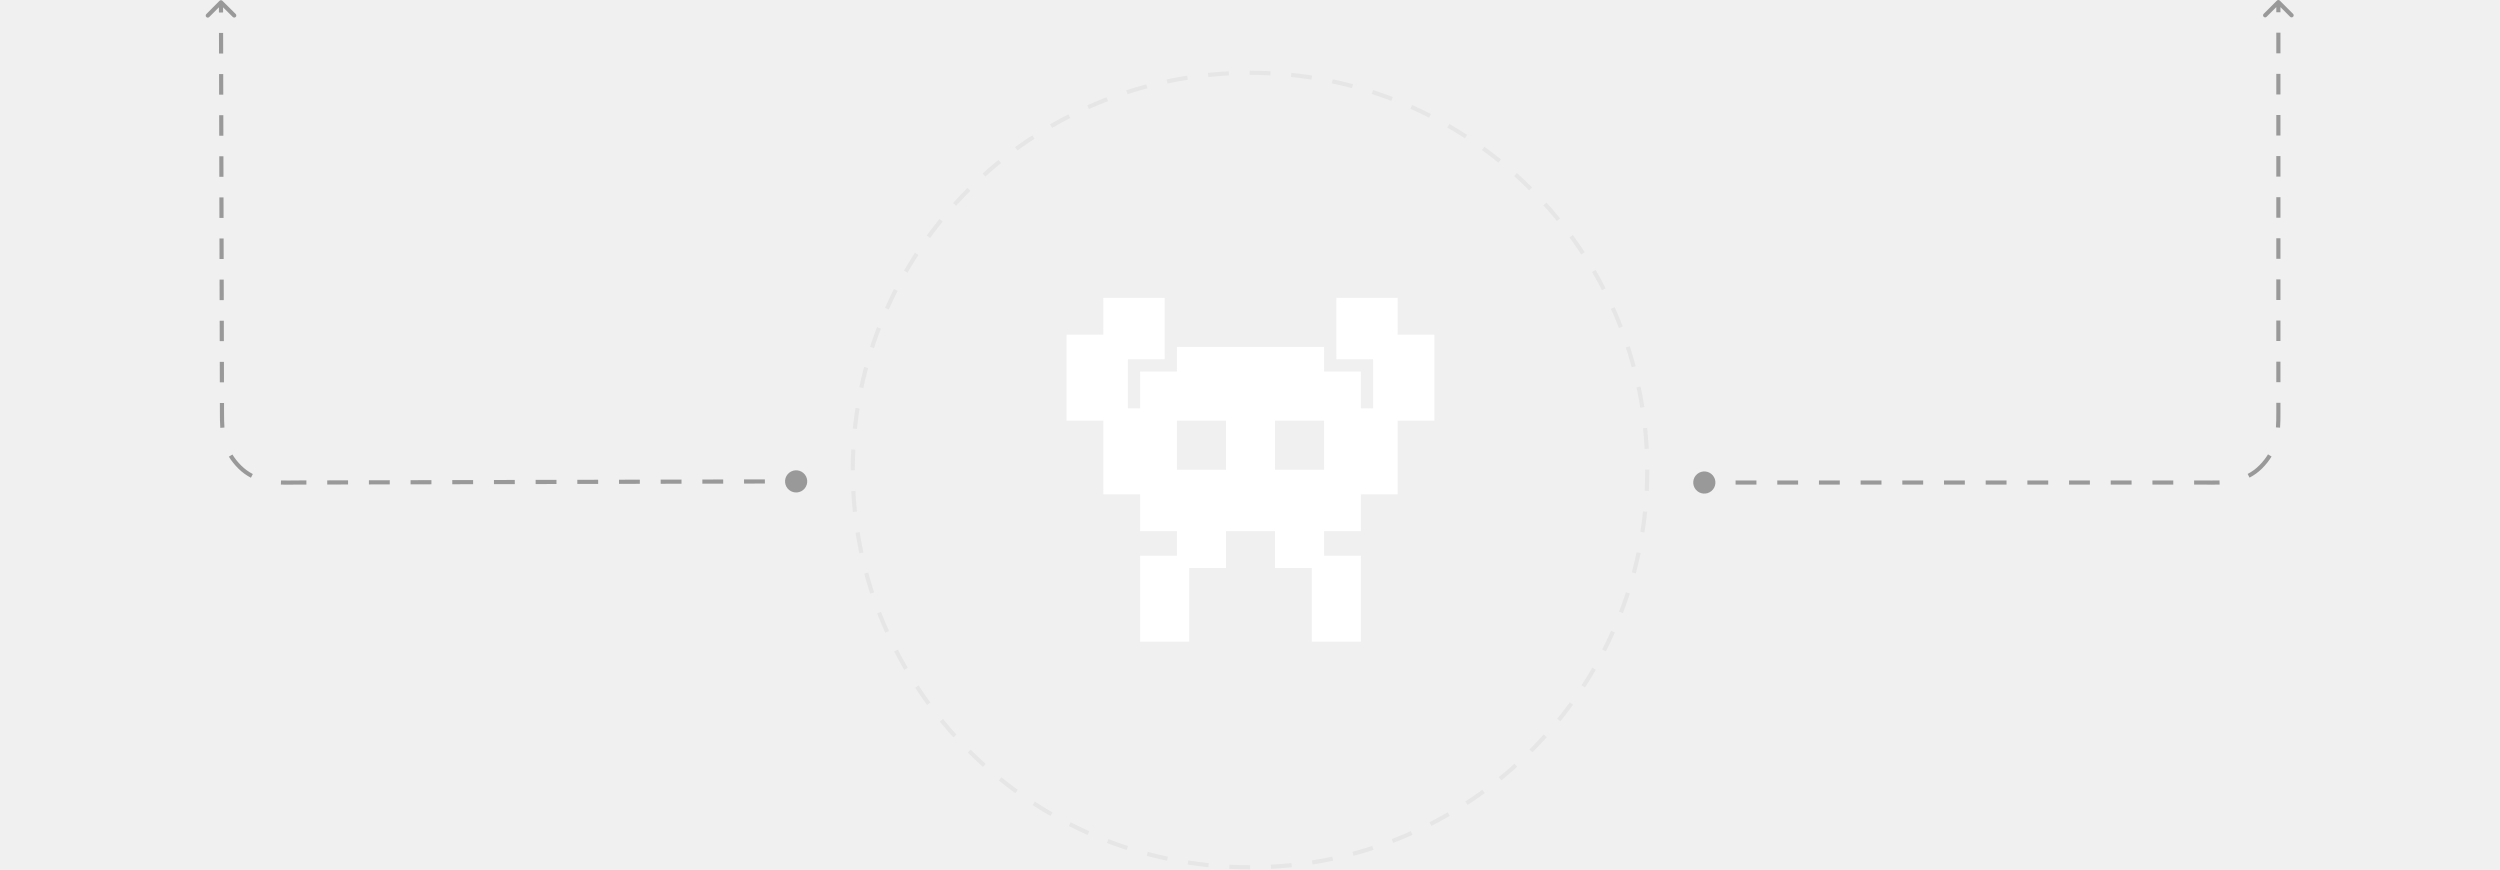
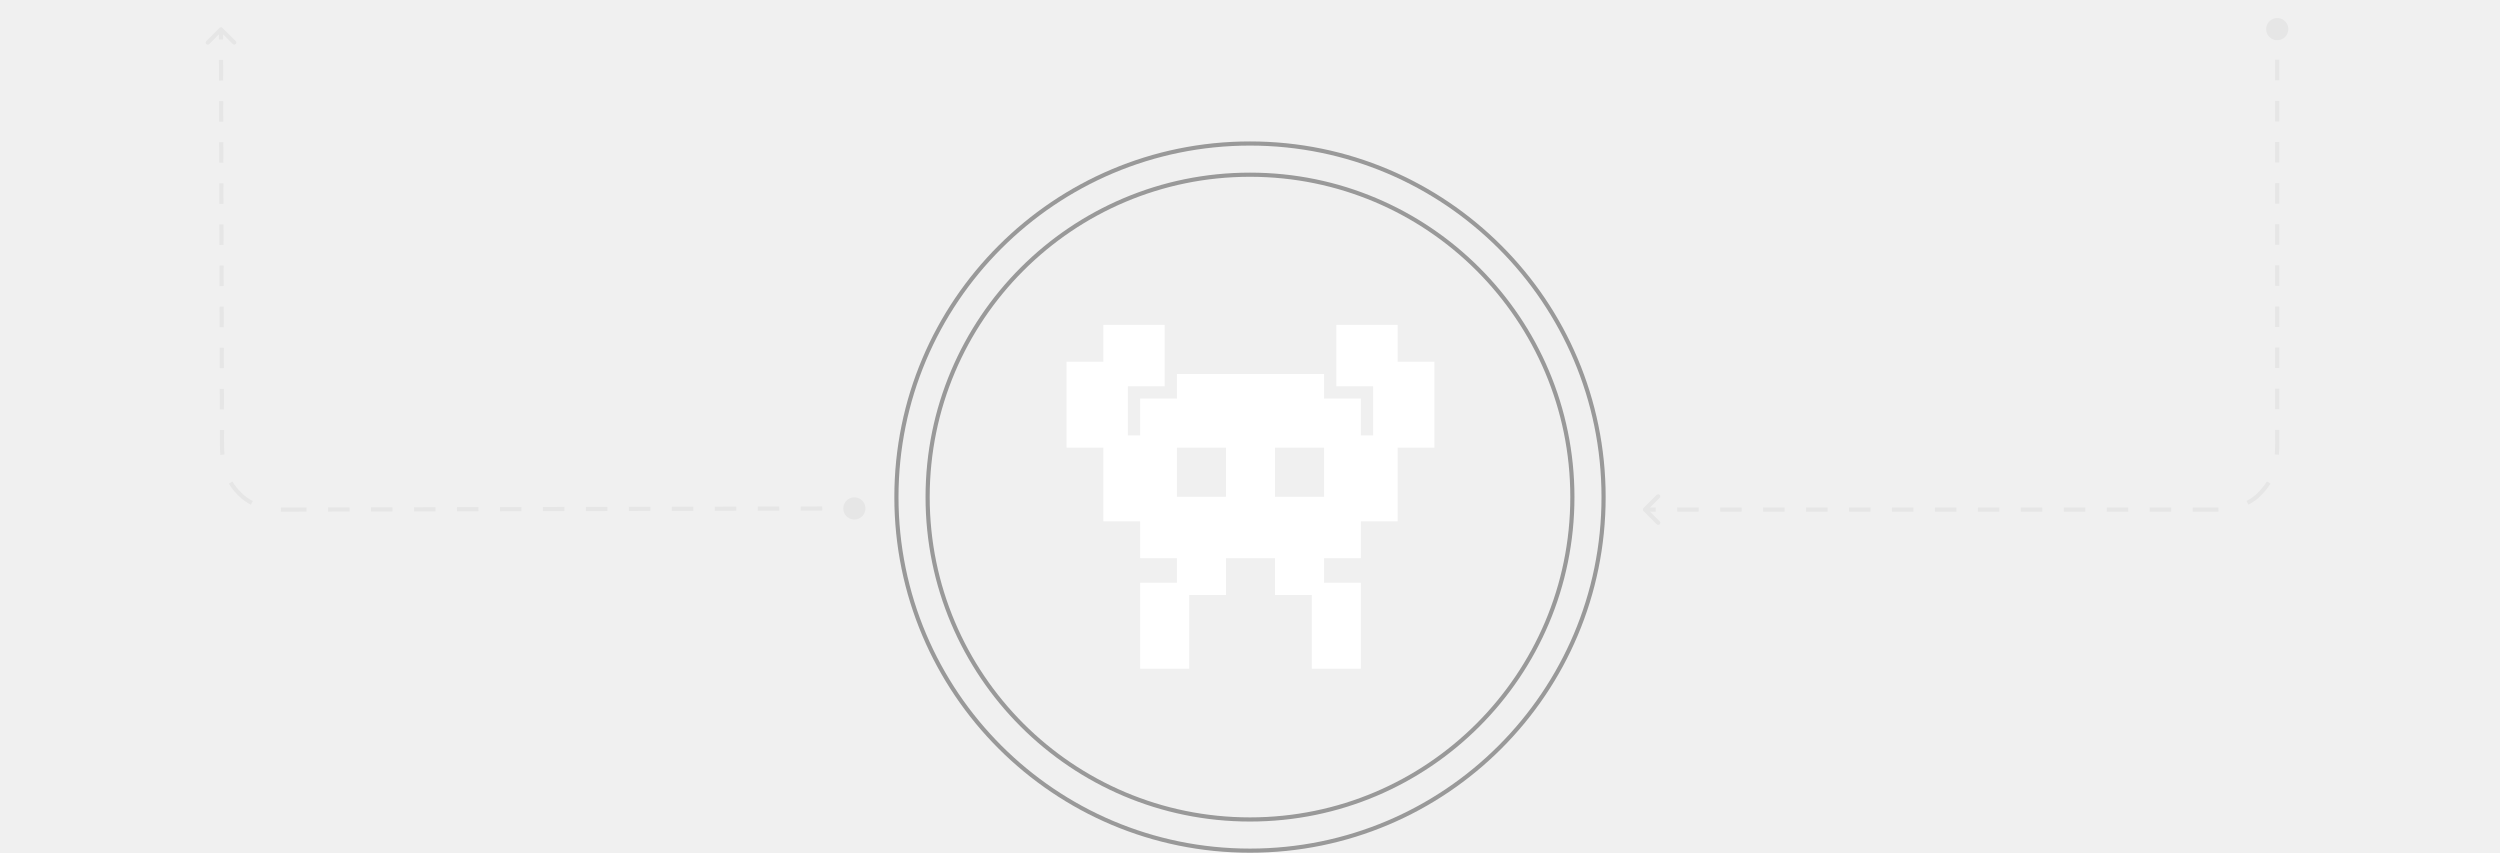
- <svg xmlns="http://www.w3.org/2000/svg" width="1202" height="418" viewBox="0 0 1202 418" fill="none">
-   <circle cx="601" cy="226" r="191" stroke="#E6E6E6" stroke-width="2" stroke-dasharray="10 10" />
-   <path fill-rule="evenodd" clip-rule="evenodd" d="M671.985 160.913H689.673V202.241H671.985V237.666H654.298V255.379H636.611V267.187H654.298V308.516H630.715V273.091H613.028V255.379H601.236H589.445V273.091H571.757V308.516H548.174V267.187H565.862V255.379H548.174V237.666H530.487V202.241H512.8V160.913H530.487V143.2H559.966V172.721H542.279V196.337H548.174V178.625H565.862V166.817H601.236H636.611V178.625H654.298V196.337H660.194V172.721H642.506V143.2H671.985V160.913ZM589.445 225.858H565.862V202.241H589.445V225.858ZM613.028 225.858H636.611V202.241H613.028V225.858Z" fill="white" />
-   <path d="M817.393 233.71C816.447 232.581 816.597 230.899 817.726 229.954C818.855 229.009 820.537 229.158 821.482 230.287C822.428 231.417 822.278 233.099 821.149 234.044C820.02 234.989 818.338 234.84 817.393 233.71ZM1059.94 231.999L1059.94 231.499L1059.94 231.999ZM1086.94 224.499L1087.29 224.852L1086.94 224.499ZM1095.44 198.499L1095.94 198.488L1095.94 198.499L1095.44 198.499ZM1095.44 198.499L1094.94 198.51L1094.94 198.499L1095.44 198.499ZM1095.08 0.646C1095.28 0.451 1095.6 0.451 1095.79 0.646L1098.97 3.828C1099.17 4.024 1099.17 4.34 1098.97 4.535C1098.78 4.731 1098.46 4.731 1098.27 4.535L1095.44 1.707L1092.61 4.535C1092.41 4.731 1092.1 4.731 1091.9 4.535C1091.71 4.34 1091.71 4.023 1091.9 3.828L1095.08 0.646ZM819.438 231.499L824.448 231.499L824.448 232.499L819.438 232.499L819.438 231.499ZM834.469 231.499L844.49 231.499L844.49 232.499L834.469 232.499L834.469 231.499ZM854.511 231.499L864.531 231.499L864.531 232.499L854.511 232.499L854.511 231.499ZM874.552 231.499L884.573 231.499L884.573 232.499L874.552 232.499L874.552 231.499ZM894.594 231.499L904.615 231.499L904.615 232.499L894.594 232.499L894.594 231.499ZM914.636 231.499L924.657 231.499L924.657 232.499L914.636 232.499L914.636 231.499ZM934.677 231.499L944.698 231.499L944.698 232.499L934.677 232.499L934.677 231.499ZM954.719 231.499L964.74 231.499L964.74 232.499L954.719 232.499L954.719 231.499ZM974.761 231.499L984.782 231.499L984.782 232.499L974.761 232.499L974.761 231.499ZM994.803 231.499L1004.82 231.499L1004.82 232.499L994.803 232.499L994.803 231.499ZM1014.84 231.499L1024.87 231.499L1024.87 232.499L1014.84 232.499L1014.84 231.499ZM1034.89 231.499L1044.91 231.499L1044.91 232.499L1034.89 232.499L1034.89 231.499ZM1054.93 231.499L1059.94 231.499L1059.94 232.499L1054.93 232.499L1054.93 231.499ZM1059.94 231.499C1062.04 231.499 1064.48 231.587 1067.15 231.489L1067.18 232.488C1064.5 232.587 1061.99 232.499 1059.94 232.499L1059.94 231.499ZM1080.9 228.315C1082.88 227.285 1084.8 225.929 1086.58 224.145L1087.29 224.852C1085.43 226.712 1083.43 228.128 1081.36 229.202L1080.9 228.315ZM1086.58 224.145C1088.38 222.351 1089.79 220.538 1090.89 218.717L1091.74 219.235C1090.6 221.128 1089.14 223.004 1087.29 224.852L1086.58 224.145ZM1094.77 205.522C1094.94 203.166 1094.94 200.825 1094.94 198.499L1095.94 198.499C1095.94 200.819 1095.94 203.197 1095.76 205.595L1094.77 205.522ZM1094.94 198.511L1094.94 198.51L1095.94 198.488L1095.94 198.488L1094.94 198.511ZM1094.94 198.51L1094.94 198.51L1095.94 198.488L1095.94 198.488L1094.94 198.51ZM1094.94 198.499C1094.94 197.859 1094.94 196.197 1094.94 193.669L1095.94 193.669C1095.94 196.197 1095.94 197.859 1095.94 198.499L1094.94 198.499ZM1094.94 183.747C1094.94 180.807 1094.94 177.502 1094.94 173.888L1095.94 173.888C1095.94 177.502 1095.94 180.807 1095.94 183.747L1094.94 183.747ZM1094.94 163.941C1094.94 160.805 1094.94 157.519 1094.94 154.109L1095.94 154.109C1095.94 157.519 1095.94 160.805 1095.94 163.941L1094.94 163.941ZM1094.94 144.229C1094.94 141.005 1094.94 137.701 1094.94 134.337L1095.94 134.337C1095.94 137.701 1095.94 141.005 1095.94 144.229L1094.94 144.229ZM1094.94 124.446C1094.94 121.184 1094.94 117.885 1094.94 114.562L1095.94 114.562C1095.94 117.885 1095.94 121.184 1095.94 124.446L1094.94 124.446ZM1094.94 104.688C1094.94 101.397 1094.94 98.099 1094.94 94.808L1095.94 94.808C1095.94 98.099 1095.94 101.397 1095.94 104.688L1094.94 104.688ZM1094.94 84.924C1094.94 81.601 1094.94 78.301 1094.94 75.039L1095.94 75.039C1095.94 78.301 1095.94 81.601 1095.94 84.924L1094.94 84.924ZM1094.94 65.154C1094.94 61.795 1094.94 58.497 1094.94 55.278L1095.94 55.278C1095.94 58.497 1095.94 61.795 1095.94 65.154L1094.94 65.154ZM1094.94 45.429C1094.94 41.984 1094.94 38.668 1094.94 35.507L1095.94 35.507C1095.94 38.668 1095.94 41.984 1095.94 45.429L1094.94 45.429ZM1094.94 25.635C1094.94 21.993 1094.94 18.668 1094.94 15.721L1095.94 15.721C1095.94 18.668 1095.94 21.993 1095.94 25.635L1094.94 25.635ZM1094.94 5.907C1094.94 4.326 1094.94 3.099 1094.94 2.268C1094.94 1.852 1094.94 1.535 1094.94 1.322C1094.94 1.215 1094.94 1.135 1094.94 1.081C1094.94 1.054 1094.94 1.034 1094.94 1.02C1094.94 1.013 1094.94 1.008 1094.94 1.005C1094.94 1.003 1094.94 1.002 1094.94 1.001C1094.94 1.001 1094.94 1 1094.94 1C1094.94 1 1094.94 1 1094.94 1C1094.94 1 1094.94 1 1094.94 1C1094.94 1 1094.94 1 1095.44 1C1095.94 1 1095.94 1 1095.94 1C1095.94 1 1095.94 1 1095.94 1C1095.94 1 1095.94 1 1095.94 1C1095.94 1 1095.94 1 1095.94 1C1095.94 1 1095.94 1.001 1095.94 1.001C1095.94 1.002 1095.94 1.003 1095.94 1.005C1095.94 1.008 1095.94 1.013 1095.94 1.02C1095.94 1.034 1095.94 1.054 1095.94 1.081C1095.94 1.135 1095.94 1.215 1095.94 1.322C1095.94 1.535 1095.94 1.852 1095.94 2.268C1095.94 3.099 1095.94 4.326 1095.94 5.907L1094.94 5.907ZM815.348 235.422C813.457 233.163 813.756 229.8 816.014 227.909C818.273 226.019 821.637 226.317 823.527 228.576C825.418 230.835 825.119 234.198 822.861 236.089C820.602 237.979 817.238 237.681 815.348 235.422ZM1059.94 231.999L1059.94 230.999L1059.94 230.999L1059.94 231.999ZM1086.94 224.499L1087.65 225.206L1086.94 224.499ZM1095.44 198.499L1096.44 198.477L1096.44 198.488L1096.44 198.499L1095.44 198.499ZM1095.44 198.499L1094.44 198.521L1094.44 198.51L1094.44 198.499L1095.44 198.499ZM1094.73 0.293C1095.12 -0.098 1095.75 -0.098 1096.14 0.293L1102.51 6.657C1102.9 7.047 1102.9 7.68 1102.51 8.071C1102.12 8.461 1101.48 8.461 1101.09 8.071L1095.44 2.414L1089.78 8.071C1089.39 8.461 1088.76 8.461 1088.37 8.071C1087.98 7.68 1087.98 7.047 1088.37 6.657L1094.73 0.293ZM819.438 230.999L824.448 230.999L824.448 232.999L819.438 232.999L819.438 230.999ZM834.469 230.999L844.49 230.999L844.49 232.999L834.469 232.999L834.469 230.999ZM854.511 230.999L864.531 230.999L864.531 232.999L854.511 232.999L854.511 230.999ZM874.552 230.999L884.573 230.999L884.573 232.999L874.552 232.999L874.552 230.999ZM894.594 230.999L904.615 230.999L904.615 232.999L894.594 232.999L894.594 230.999ZM914.636 230.999L924.657 230.999L924.657 232.999L914.636 232.999L914.636 230.999ZM934.677 230.999L944.698 230.999L944.698 232.999L934.677 232.999L934.677 230.999ZM954.719 230.999L964.74 230.999L964.74 232.999L954.719 232.999L954.719 230.999ZM974.761 230.999L984.782 230.999L984.782 232.999L974.761 232.999L974.761 230.999ZM994.803 230.999L1004.82 230.999L1004.82 232.999L994.803 232.999L994.803 230.999ZM1014.84 230.999L1024.87 230.999L1024.87 232.999L1014.84 232.999L1014.84 230.999ZM1034.89 230.999L1044.91 230.999L1044.91 232.999L1034.89 232.999L1034.89 230.999ZM1054.93 230.999L1059.94 230.999L1059.94 232.999L1054.93 232.999L1054.93 230.999ZM1059.94 230.999C1062.06 230.999 1064.48 231.087 1067.13 230.989L1067.2 232.988C1064.5 233.087 1061.97 232.999 1059.94 232.999L1059.94 230.999ZM1080.67 227.871C1082.61 226.864 1084.48 225.538 1086.23 223.792L1087.65 225.206C1085.75 227.104 1083.7 228.549 1081.59 229.646L1080.67 227.871ZM1086.23 223.792C1088 222.025 1089.38 220.244 1090.46 218.458L1092.17 219.494C1091 221.423 1089.52 223.33 1087.65 225.206L1086.23 223.792ZM1094.27 205.486C1094.44 203.151 1094.44 200.828 1094.44 198.5L1096.44 198.499C1096.44 200.816 1096.44 203.212 1096.26 205.631L1094.27 205.486ZM1094.44 198.522L1094.44 198.521L1096.44 198.477L1096.44 198.477L1094.44 198.522ZM1094.44 198.521L1094.44 198.521L1096.44 198.477L1096.44 198.477L1094.44 198.521ZM1094.44 198.499C1094.44 197.859 1094.44 196.197 1094.44 193.669L1096.44 193.669C1096.44 196.197 1096.44 197.859 1096.44 198.499L1094.44 198.499ZM1094.44 183.747C1094.44 180.807 1094.44 177.502 1094.44 173.888L1096.44 173.888C1096.44 177.502 1096.44 180.807 1096.44 183.747L1094.44 183.747ZM1094.44 163.941C1094.44 160.805 1094.44 157.519 1094.44 154.109L1096.44 154.109C1096.44 157.519 1096.44 160.805 1096.44 163.941L1094.44 163.941ZM1094.44 144.229C1094.44 141.005 1094.44 137.701 1094.44 134.337L1096.44 134.337C1096.44 137.701 1096.44 141.005 1096.44 144.229L1094.44 144.229ZM1094.44 124.446C1094.44 121.184 1094.44 117.885 1094.44 114.562L1096.44 114.562C1096.44 117.885 1096.44 121.184 1096.44 124.446L1094.44 124.446ZM1094.44 104.688C1094.44 101.397 1094.44 98.099 1094.44 94.808L1096.44 94.808C1096.44 98.099 1096.44 101.397 1096.44 104.688L1094.44 104.688ZM1094.44 84.924C1094.44 81.601 1094.44 78.301 1094.44 75.039L1096.44 75.039C1096.44 78.301 1096.44 81.601 1096.44 84.924L1094.44 84.924ZM1094.44 65.154C1094.44 61.795 1094.44 58.497 1094.44 55.278L1096.44 55.278C1096.44 58.497 1096.44 61.795 1096.44 65.154L1094.44 65.154ZM1094.44 45.429C1094.44 41.984 1094.44 38.668 1094.44 35.507L1096.44 35.507C1096.44 38.668 1096.44 41.984 1096.44 45.429L1094.44 45.429ZM1094.44 25.635C1094.44 21.993 1094.44 18.668 1094.44 15.721L1096.44 15.721C1096.44 18.668 1096.44 21.993 1096.44 25.635L1094.44 25.635ZM1094.44 5.907C1094.44 4.326 1094.44 3.099 1094.44 2.268C1094.44 1.852 1094.44 1.535 1094.44 1.322C1094.44 1.215 1094.44 1.135 1094.44 1.081C1094.44 1.054 1094.44 1.034 1094.44 1.02C1094.44 1.013 1094.44 1.008 1094.44 1.005C1094.44 1.003 1094.44 1.002 1094.44 1.001C1094.44 1.001 1094.44 1 1094.44 1C1094.44 1 1094.44 1 1094.44 1C1094.44 1 1094.44 1 1094.44 1C1094.44 1 1094.44 1 1094.44 1C1094.44 1 1094.44 1 1095.44 1C1096.44 1 1096.44 1 1096.44 1C1096.44 1 1096.44 1 1096.44 1C1096.44 1 1096.44 1 1096.44 1C1096.44 1 1096.44 1 1096.44 1C1096.44 1 1096.44 1.001 1096.44 1.001C1096.44 1.002 1096.44 1.003 1096.44 1.005C1096.44 1.008 1096.44 1.013 1096.44 1.02C1096.44 1.034 1096.44 1.054 1096.44 1.081C1096.44 1.135 1096.44 1.215 1096.44 1.322C1096.44 1.535 1096.44 1.852 1096.44 2.268C1096.44 3.099 1096.44 4.326 1096.44 5.907L1094.44 5.907Z" fill="#999999" />
-   <path d="M384.832 233.16C385.774 232.028 385.621 230.347 384.489 229.404C383.358 228.462 381.676 228.615 380.734 229.747C379.791 230.878 379.944 232.56 381.076 233.502C382.208 234.445 383.889 234.292 384.832 233.16ZM142.302 231.996L142.301 231.496L142.302 231.996ZM115.286 224.558L114.933 224.912L115.286 224.558ZM106.724 198.581L106.224 198.576L106.224 198.582L106.724 198.581ZM106.724 198.58L107.224 198.585L107.224 198.579L106.724 198.58ZM106.596 0.749C106.401 0.555 106.084 0.555 105.889 0.751L102.715 3.941C102.52 4.137 102.521 4.453 102.717 4.648C102.912 4.843 103.229 4.842 103.424 4.646L106.245 1.811L109.081 4.632C109.276 4.827 109.593 4.826 109.788 4.631C109.983 4.435 109.982 4.118 109.786 3.924L106.596 0.749ZM382.782 230.953L377.772 230.965L377.774 231.965L382.784 231.953L382.782 230.953ZM367.752 230.987L357.732 231.01L357.734 232.01L367.754 231.987L367.752 230.987ZM347.712 231.032L337.692 231.055L337.694 232.055L347.714 232.032L347.712 231.032ZM327.671 231.078L317.651 231.1L317.654 232.1L327.674 232.078L327.671 231.078ZM307.631 231.123L297.611 231.146L297.614 232.146L307.634 232.123L307.631 231.123ZM287.591 231.168L277.571 231.191L277.574 232.191L287.594 232.168L287.591 231.168ZM267.551 231.213L257.531 231.236L257.534 232.236L267.554 232.213L267.551 231.213ZM247.511 231.259L237.491 231.281L237.493 232.281L247.514 232.259L247.511 231.259ZM227.471 231.304L217.451 231.327L217.453 232.327L227.473 232.304L227.471 231.304ZM207.431 231.349L197.411 231.372L197.413 232.372L207.433 232.349L207.431 231.349ZM187.391 231.394L177.371 231.417L177.373 232.417L187.393 232.394L187.391 231.394ZM167.351 231.44L157.331 231.462L157.333 232.462L167.353 232.44L167.351 231.44ZM147.311 231.485L142.301 231.496L142.303 232.496L147.313 232.485L147.311 231.485ZM142.301 231.496C140.199 231.501 137.757 231.594 135.094 231.502L135.059 232.502C137.745 232.595 140.25 232.501 142.303 232.496L142.301 231.496ZM121.331 228.36C119.348 227.334 117.427 225.983 115.639 224.203L114.933 224.912C116.798 226.768 118.803 228.178 120.872 229.248L121.331 228.36ZM115.639 224.203C113.84 222.414 112.43 220.604 111.323 218.786L110.469 219.306C111.62 221.196 113.08 223.068 114.933 224.912L115.639 224.203ZM107.413 205.601C107.235 203.246 107.23 200.905 107.224 198.579L106.224 198.582C106.23 200.901 106.235 203.279 106.416 205.676L107.413 205.601ZM107.224 198.586L107.224 198.586L106.224 198.575L106.224 198.576L107.224 198.586ZM107.224 198.585L107.224 198.585L106.224 198.575L106.224 198.575L107.224 198.585ZM107.224 198.579C107.223 197.939 107.219 196.277 107.213 193.75L106.213 193.752C106.219 196.279 106.223 197.942 106.224 198.581L107.224 198.579ZM107.189 183.828C107.181 180.889 107.173 177.584 107.165 173.971L106.165 173.974C106.173 177.587 106.181 180.892 106.189 183.831L107.189 183.828ZM107.14 164.024C107.133 160.889 107.125 157.604 107.117 154.194L106.117 154.196C106.125 157.606 106.133 160.892 106.14 164.027L107.14 164.024ZM107.093 144.315C107.085 141.091 107.077 137.788 107.068 134.424L106.068 134.427C106.077 137.79 106.085 141.094 106.093 144.317L107.093 144.315ZM107.044 124.535C107.036 121.273 107.028 117.974 107.02 114.652L106.02 114.654C106.028 117.976 106.036 121.276 106.044 124.537L107.044 124.535ZM106.996 104.778C106.988 101.488 106.98 98.19 106.972 94.9L105.972 94.902C105.98 98.192 105.988 101.49 105.996 104.781L106.996 104.778ZM106.948 85.018C106.94 81.695 106.932 78.395 106.924 75.133L105.924 75.136C105.932 78.397 105.94 81.697 105.948 85.02L106.948 85.018ZM106.9 65.25C106.892 61.891 106.884 58.593 106.876 55.375L105.876 55.377C105.884 58.595 105.892 61.893 105.9 65.252L106.9 65.25ZM106.852 45.526C106.843 42.082 106.835 38.767 106.828 35.606L105.828 35.608C105.835 38.769 105.843 42.085 105.852 45.529L106.852 45.526ZM106.804 25.735C106.795 22.093 106.787 18.769 106.779 15.822L105.779 15.824C105.787 18.771 105.795 22.096 105.804 25.737L106.804 25.735ZM106.756 6.009C106.752 4.428 106.749 3.202 106.747 2.37C106.746 1.954 106.745 1.638 106.744 1.425C106.744 1.318 106.744 1.238 106.744 1.184C106.744 1.157 106.744 1.137 106.744 1.123C106.744 1.116 106.744 1.111 106.744 1.108C106.744 1.106 106.744 1.105 106.744 1.104C106.744 1.103 106.744 1.103 106.744 1.103C106.744 1.103 106.744 1.103 106.744 1.103C106.744 1.103 106.744 1.103 106.744 1.103C106.744 1.103 106.744 1.103 106.744 1.103C106.744 1.103 106.744 1.103 106.244 1.104C105.744 1.105 105.744 1.105 105.744 1.105C105.744 1.105 105.744 1.105 105.744 1.105C105.744 1.105 105.744 1.105 105.744 1.105C105.744 1.106 105.744 1.106 105.744 1.106C105.744 1.107 105.744 1.108 105.744 1.11C105.744 1.114 105.744 1.119 105.744 1.125C105.744 1.139 105.744 1.159 105.744 1.186C105.744 1.24 105.744 1.321 105.744 1.427C105.745 1.64 105.746 1.957 105.747 2.373C105.749 3.204 105.752 4.431 105.756 6.011L106.756 6.009ZM386.881 234.867C388.766 232.604 388.459 229.241 386.196 227.355C383.933 225.47 380.57 225.777 378.685 228.04C376.8 230.303 377.106 233.666 379.369 235.551C381.633 237.436 384.995 237.13 386.881 234.867ZM142.302 231.996L142.3 230.996L142.302 231.996ZM115.286 224.558L114.581 225.267L115.286 224.558ZM106.724 198.581L105.724 198.57L105.724 198.583L106.724 198.581ZM106.724 198.58L107.724 198.59L107.724 198.578L106.724 198.58ZM106.949 0.395C106.557 0.005 105.924 0.007 105.535 0.398L99.186 6.778C98.797 7.169 98.798 7.803 99.19 8.192C99.581 8.582 100.214 8.58 100.604 8.189L106.247 2.518L111.918 8.161C112.309 8.551 112.942 8.549 113.332 8.158C113.721 7.766 113.72 7.133 113.328 6.743L106.949 0.395ZM382.781 230.453L377.77 230.465L377.775 232.465L382.785 232.453L382.781 230.453ZM367.75 230.487L357.73 230.51L357.735 232.51L367.755 232.487L367.75 230.487ZM347.71 230.532L337.69 230.555L337.695 232.555L347.715 232.532L347.71 230.532ZM327.67 230.578L317.65 230.6L317.655 232.6L327.675 232.578L327.67 230.578ZM307.63 230.623L297.61 230.646L297.615 232.646L307.635 232.623L307.63 230.623ZM287.59 230.668L277.57 230.691L277.575 232.691L287.595 232.668L287.59 230.668ZM267.55 230.713L257.53 230.736L257.535 232.736L267.555 232.713L267.55 230.713ZM247.51 230.759L237.49 230.781L237.495 232.781L247.515 232.759L247.51 230.759ZM227.47 230.804L217.45 230.827L217.455 232.827L227.475 232.804L227.47 230.804ZM207.43 230.849L197.41 230.872L197.414 232.872L207.435 232.849L207.43 230.849ZM187.39 230.894L177.37 230.917L177.374 232.917L187.394 232.894L187.39 230.894ZM167.35 230.94L157.33 230.962L157.334 232.962L167.354 232.94L167.35 230.94ZM147.31 230.985L142.3 230.996L142.304 232.996L147.314 232.985L147.31 230.985ZM142.3 230.996C140.174 231.001 137.763 231.094 135.111 231.003L135.042 233.002C137.739 233.095 140.275 233.001 142.304 232.996L142.3 230.996ZM121.561 227.916C119.621 226.912 117.742 225.591 115.991 223.849L114.581 225.267C116.483 227.16 118.53 228.6 120.643 229.692L121.561 227.916ZM115.991 223.849C114.22 222.086 112.835 220.309 111.75 218.526L110.042 219.566C111.214 221.492 112.701 223.396 114.581 225.267L115.991 223.849ZM107.911 205.563C107.736 203.23 107.73 200.906 107.724 198.578L105.724 198.583C105.73 200.9 105.735 203.295 105.917 205.714L107.911 205.563ZM107.724 198.591L107.724 198.591L105.724 198.57L105.724 198.57L107.724 198.591ZM107.724 198.59L107.724 198.59L105.724 198.57L105.724 198.57L107.724 198.59ZM107.724 198.578C107.723 197.938 107.719 196.276 107.713 193.748L105.713 193.753C105.719 196.281 105.723 197.943 105.724 198.582L107.724 198.578ZM107.689 183.827C107.681 180.888 107.673 177.583 107.665 173.97L105.665 173.975C105.673 177.588 105.681 180.893 105.689 183.832L107.689 183.827ZM107.64 164.023C107.633 160.888 107.625 157.603 107.617 154.193L105.617 154.197C105.625 157.608 105.633 160.893 105.641 164.028L107.64 164.023ZM107.593 144.314C107.585 141.09 107.577 137.787 107.568 134.423L105.568 134.428C105.577 137.792 105.585 141.095 105.593 144.319L107.593 144.314ZM107.544 124.533C107.536 121.272 107.528 117.973 107.52 114.651L105.52 114.656C105.528 117.978 105.536 121.277 105.544 124.538L107.544 124.533ZM107.496 104.777C107.488 101.487 107.48 98.189 107.472 94.899L105.472 94.903C105.48 98.194 105.488 101.491 105.496 104.782L107.496 104.777ZM107.448 85.016C107.44 81.693 107.432 78.393 107.424 75.132L105.424 75.137C105.432 78.398 105.44 81.698 105.448 85.021L107.448 85.016ZM107.4 65.249C107.392 61.889 107.384 58.592 107.376 55.374L105.376 55.379C105.384 58.596 105.392 61.894 105.4 65.254L107.4 65.249ZM107.352 45.525C107.343 42.081 107.335 38.765 107.328 35.605L105.328 35.609C105.335 38.77 105.344 42.086 105.352 45.53L107.352 45.525ZM107.304 25.733C107.295 22.092 107.287 18.768 107.279 15.82L105.279 15.825C105.287 18.773 105.295 22.097 105.304 25.738L107.304 25.733ZM107.256 6.008C107.252 4.427 107.249 3.2 107.247 2.369C107.246 1.953 107.245 1.636 107.244 1.423C107.244 1.317 107.244 1.236 107.244 1.183C107.244 1.156 107.244 1.135 107.244 1.122C107.244 1.115 107.244 1.11 107.244 1.107C107.244 1.105 107.244 1.104 107.244 1.103C107.244 1.102 107.244 1.102 107.244 1.102C107.244 1.102 107.244 1.102 107.244 1.102C107.244 1.102 107.244 1.101 107.244 1.101C107.244 1.101 107.244 1.101 107.244 1.101C107.244 1.101 107.244 1.101 106.244 1.104C105.244 1.106 105.244 1.106 105.244 1.106C105.244 1.106 105.244 1.106 105.244 1.106C105.244 1.107 105.244 1.106 105.244 1.107C105.244 1.107 105.244 1.107 105.244 1.108C105.244 1.108 105.244 1.11 105.244 1.111C105.244 1.115 105.244 1.12 105.244 1.127C105.244 1.14 105.244 1.16 105.244 1.187C105.244 1.241 105.244 1.322 105.244 1.428C105.245 1.641 105.246 1.958 105.247 2.374C105.249 3.205 105.252 4.432 105.256 6.013L107.256 6.008Z" fill="#999999" />
+ <svg xmlns="http://www.w3.org/2000/svg" width="1202" height="410" viewBox="0 0 1202 410" fill="none">
+   <path fill-rule="evenodd" clip-rule="evenodd" d="M671.985 173.912H689.673V215.241H671.985V250.665H654.298V268.378H636.611V280.186H654.298V321.515H630.715V286.09H613.028V268.378H601.236H589.445V286.09H571.757V321.515H548.174V280.186H565.862V268.378H548.174V250.665H530.487V215.241H512.8V173.912H530.487V156.199H559.966V185.72H542.279V209.336H548.174V191.624H565.862V179.816H601.236H636.611V191.624H654.298V209.336H660.194V185.72H642.506V156.199H671.985V173.912ZM589.445 238.857H565.862V215.241H589.445V238.857ZM613.028 238.857H636.611V215.241H613.028V238.857Z" fill="white" />
+   <circle cx="601" cy="238.999" r="155" stroke="#999999" stroke-width="2" />
+   <circle cx="601" cy="238.999" r="170" stroke="#999999" stroke-width="2" />
+   <path d="M790.55 245.352C790.355 245.157 790.355 244.84 790.55 244.645L793.732 241.463C793.927 241.268 794.244 241.268 794.439 241.463C794.634 241.658 794.634 241.975 794.439 242.17L791.61 244.999L794.439 247.827C794.634 248.022 794.634 248.339 794.439 248.534C794.244 248.729 793.927 248.729 793.732 248.534L790.55 245.352ZM1059.4 244.999L1059.4 245.499L1059.4 245.499L1059.4 244.999ZM1086.4 237.499L1086.76 237.852L1086.76 237.852L1086.4 237.499ZM1094.9 211.499L1095.4 211.492L1095.4 211.499L1094.9 211.499ZM1094.9 211.499L1094.4 211.506L1094.4 211.499L1094.9 211.499ZM1092.86 15.711C1091.91 14.582 1092.06 12.9 1093.19 11.955C1094.32 11.009 1096 11.159 1096.95 12.288C1097.89 13.418 1097.74 15.099 1096.61 16.044C1095.49 16.99 1093.8 16.84 1092.86 15.711ZM790.903 244.499L796.067 244.499L796.067 245.499L790.903 245.499L790.903 244.499ZM806.394 244.499L816.721 244.499L816.721 245.499L806.394 245.499L806.394 244.499ZM827.048 244.499L837.375 244.499L837.375 245.499L827.048 245.499L827.048 244.499ZM847.702 244.499L858.029 244.499L858.029 245.499L847.702 245.499L847.702 244.499ZM868.355 244.499L878.682 244.499L878.682 245.499L868.355 245.499L868.355 244.499ZM889.009 244.499L899.336 244.499L899.336 245.499L889.009 245.499L889.009 244.499ZM909.663 244.499L919.99 244.499L919.99 245.499L909.663 245.499L909.663 244.499ZM930.317 244.499L940.644 244.499L940.644 245.499L930.317 245.499L930.317 244.499ZM950.971 244.499L961.298 244.499L961.298 245.499L950.971 245.499L950.971 244.499ZM971.625 244.499L981.952 244.499L981.952 245.499L971.625 245.499L971.625 244.499ZM992.279 244.499L1002.61 244.499L1002.61 245.499L992.279 245.499L992.279 244.499ZM1012.93 244.499L1023.26 244.499L1023.26 245.499L1012.93 245.499L1012.93 244.499ZM1033.59 244.499L1043.91 244.499L1043.91 245.499L1033.59 245.499L1033.59 244.499ZM1054.24 244.499L1059.4 244.499L1059.4 245.499L1054.24 245.499L1054.24 244.499ZM1059.4 244.499C1061.51 244.499 1063.95 244.587 1066.61 244.489L1066.65 245.488C1063.96 245.587 1061.46 245.499 1059.4 245.499L1059.4 244.499ZM1080.37 241.315C1082.35 240.285 1084.27 238.929 1086.05 237.145L1086.76 237.852C1084.9 239.712 1082.9 241.127 1080.83 242.202L1080.37 241.315ZM1086.05 237.145C1087.84 235.351 1089.25 233.538 1090.35 231.717L1091.21 232.235C1090.06 234.128 1088.61 236.004 1086.76 237.852L1086.05 237.145ZM1094.23 218.522C1094.4 216.166 1094.4 213.825 1094.4 211.499L1095.4 211.499C1095.4 213.819 1095.4 216.197 1095.23 218.594L1094.23 218.522ZM1094.4 211.507L1094.4 211.507L1095.4 211.491L1095.4 211.492L1094.4 211.507ZM1094.4 211.507L1094.4 211.506L1095.4 211.491L1095.4 211.491L1094.4 211.507ZM1094.4 211.499C1094.4 210.859 1094.4 209.196 1094.4 206.669L1095.4 206.669C1095.4 209.196 1095.4 210.859 1095.4 211.499L1094.4 211.499ZM1094.4 196.746C1094.4 193.807 1094.4 190.502 1094.4 186.888L1095.4 186.888C1095.4 190.502 1095.4 193.807 1095.4 196.746L1094.4 196.746ZM1094.4 176.94C1094.4 173.805 1094.4 170.519 1094.4 167.108L1095.4 167.108C1095.4 170.519 1095.4 173.805 1095.4 176.94L1094.4 176.94ZM1094.4 157.229C1094.4 154.004 1094.4 150.701 1094.4 147.337L1095.4 147.337C1095.4 150.701 1095.4 154.004 1095.4 157.229L1094.4 157.229ZM1094.4 137.446C1094.4 134.184 1094.4 130.884 1094.4 127.562L1095.4 127.562C1095.4 130.884 1095.4 134.184 1095.4 137.446L1094.4 137.446ZM1094.4 117.688C1094.4 114.396 1094.4 111.098 1094.4 107.808L1095.4 107.808C1095.4 111.098 1095.4 114.396 1095.4 117.688L1094.4 117.688ZM1094.4 97.924C1094.4 94.601 1094.4 91.3 1094.4 88.039L1095.4 88.039C1095.4 91.3 1095.4 94.601 1095.4 97.924L1094.4 97.924ZM1094.4 78.154C1094.4 74.795 1094.4 71.496 1094.4 68.278L1095.4 68.278C1095.4 71.496 1095.4 74.795 1095.4 78.154L1094.4 78.154ZM1094.4 58.428C1094.4 54.984 1094.4 51.668 1094.4 48.507L1095.4 48.507C1095.4 51.668 1095.4 54.984 1095.4 58.428L1094.4 58.428ZM1094.4 38.635C1094.4 34.993 1094.4 31.668 1094.4 28.72L1095.4 28.72C1095.4 31.668 1095.4 34.993 1095.4 38.635L1094.4 38.635ZM1094.4 18.907C1094.4 17.326 1094.4 16.099 1094.4 15.267C1094.4 14.852 1094.4 14.535 1094.4 14.322C1094.4 14.215 1094.4 14.135 1094.4 14.081C1094.4 14.054 1094.4 14.034 1094.4 14.02C1094.4 14.013 1094.4 14.008 1094.4 14.005C1094.4 14.003 1094.4 14.002 1094.4 14.001C1094.4 14 1094.4 14 1094.4 14C1094.4 14 1094.4 14 1094.4 14C1094.4 14 1094.4 14 1094.4 14C1094.4 14 1094.4 14 1094.9 14C1095.4 14 1095.4 14 1095.4 14C1095.4 14 1095.4 14 1095.4 14C1095.4 14 1095.4 14 1095.4 14C1095.4 14 1095.4 14 1095.4 14C1095.4 14 1095.4 14.001 1095.4 14.001C1095.4 14.002 1095.4 14.003 1095.4 14.005C1095.4 14.008 1095.4 14.013 1095.4 14.02C1095.4 14.034 1095.4 14.054 1095.4 14.081C1095.4 14.135 1095.4 14.215 1095.4 14.322C1095.4 14.535 1095.4 14.852 1095.4 15.267C1095.4 16.099 1095.4 17.326 1095.4 18.907L1094.4 18.907ZM790.196 245.706C789.806 245.315 789.806 244.682 790.196 244.292L796.56 237.928C796.951 237.537 797.584 237.537 797.974 237.928C798.365 238.318 798.365 238.951 797.974 239.342L792.318 244.999L797.974 250.656C798.365 251.046 798.365 251.679 797.974 252.07C797.584 252.46 796.951 252.46 796.56 252.07L790.196 245.706ZM1059.4 244.999L1059.4 245.999L1059.4 245.999L1059.4 244.999ZM1086.4 237.499L1087.11 238.206L1087.11 238.206L1086.4 237.499ZM1094.9 211.499L1095.9 211.484L1095.9 211.492L1095.9 211.499L1094.9 211.499ZM1094.9 211.499L1093.9 211.514L1093.9 211.506L1093.9 211.499L1094.9 211.499ZM1090.81 17.423C1088.92 15.164 1089.22 11.8 1091.48 9.91C1093.74 8.019 1097.1 8.318 1098.99 10.576C1100.88 12.835 1100.58 16.199 1098.33 18.09C1096.07 19.98 1092.7 19.681 1090.81 17.423ZM790.903 243.999L796.067 243.999L796.067 245.999L790.903 245.999L790.903 243.999ZM806.394 243.999L816.721 243.999L816.721 245.999L806.394 245.999L806.394 243.999ZM827.048 243.999L837.375 243.999L837.375 245.999L827.048 245.999L827.048 243.999ZM847.702 243.999L858.029 243.999L858.029 245.999L847.702 245.999L847.702 243.999ZM868.355 243.999L878.682 243.999L878.682 245.999L868.355 245.999L868.355 243.999ZM889.009 243.999L899.336 243.999L899.336 245.999L889.009 245.999L889.009 243.999ZM909.663 243.999L919.99 243.999L919.99 245.999L909.663 245.999L909.663 243.999ZM930.317 243.999L940.644 243.999L940.644 245.999L930.317 245.999L930.317 243.999ZM950.971 243.999L961.298 243.999L961.298 245.999L950.971 245.999L950.971 243.999ZM971.625 243.999L981.952 243.999L981.952 245.999L971.625 245.999L971.625 243.999ZM992.279 243.999L1002.61 243.999L1002.61 245.999L992.279 245.999L992.279 243.999ZM1012.93 243.999L1023.26 243.999L1023.26 245.999L1012.93 245.999L1012.93 243.999ZM1033.59 243.999L1043.91 243.999L1043.91 245.999L1033.59 245.999L1033.59 243.999ZM1054.24 243.999L1059.4 243.999L1059.4 245.999L1054.24 245.999L1054.24 243.999ZM1059.4 243.999C1061.53 243.999 1063.94 244.087 1066.59 243.989L1066.67 245.988C1063.97 246.087 1061.43 245.999 1059.4 245.999L1059.4 243.999ZM1080.14 240.871C1082.07 239.864 1083.95 238.538 1085.7 236.791L1087.11 238.206C1085.21 240.104 1083.17 241.549 1081.06 242.646L1080.14 240.871ZM1085.7 236.791C1087.46 235.024 1088.84 233.243 1089.93 231.458L1091.64 232.494C1090.47 234.423 1088.99 236.33 1087.11 238.206L1085.7 236.791ZM1093.73 218.485C1093.9 216.151 1093.9 213.827 1093.9 211.499L1095.9 211.499C1095.9 213.816 1095.9 216.212 1095.73 218.631L1093.73 218.485ZM1093.9 211.515L1093.9 211.514L1095.9 211.484L1095.9 211.484L1093.9 211.515ZM1093.9 211.514L1093.9 211.514L1095.9 211.483L1095.9 211.484L1093.9 211.514ZM1093.9 211.499C1093.9 210.859 1093.9 209.196 1093.9 206.669L1095.9 206.669C1095.9 209.196 1095.9 210.859 1095.9 211.499L1093.9 211.499ZM1093.9 196.746C1093.9 193.807 1093.9 190.502 1093.9 186.888L1095.9 186.888C1095.9 190.502 1095.9 193.807 1095.9 196.746L1093.9 196.746ZM1093.9 176.94C1093.9 173.805 1093.9 170.519 1093.9 167.108L1095.9 167.108C1095.9 170.519 1095.9 173.805 1095.9 176.94L1093.9 176.94ZM1093.9 157.229C1093.9 154.004 1093.9 150.701 1093.9 147.337L1095.9 147.337C1095.9 150.701 1095.9 154.004 1095.9 157.229L1093.9 157.229ZM1093.9 137.446C1093.9 134.184 1093.9 130.884 1093.9 127.562L1095.9 127.562C1095.9 130.884 1095.9 134.184 1095.9 137.446L1093.9 137.446ZM1093.9 117.688C1093.9 114.396 1093.9 111.098 1093.9 107.808L1095.9 107.808C1095.9 111.098 1095.9 114.396 1095.9 117.688L1093.9 117.688ZM1093.9 97.924C1093.9 94.601 1093.9 91.3 1093.9 88.039L1095.9 88.039C1095.9 91.3 1095.9 94.601 1095.9 97.924L1093.9 97.924ZM1093.9 78.154C1093.9 74.795 1093.9 71.496 1093.9 68.278L1095.9 68.278C1095.9 71.496 1095.9 74.795 1095.9 78.154L1093.9 78.154ZM1093.9 58.428C1093.9 54.984 1093.9 51.668 1093.9 48.507L1095.9 48.507C1095.9 51.668 1095.9 54.984 1095.9 58.428L1093.9 58.428ZM1093.9 38.635C1093.9 34.993 1093.9 31.668 1093.9 28.72L1095.9 28.72C1095.9 31.668 1095.9 34.993 1095.9 38.635L1093.9 38.635ZM1093.9 18.907C1093.9 17.326 1093.9 16.099 1093.9 15.267C1093.9 14.852 1093.9 14.535 1093.9 14.322C1093.9 14.215 1093.9 14.135 1093.9 14.081C1093.9 14.054 1093.9 14.034 1093.9 14.02C1093.9 14.013 1093.9 14.008 1093.9 14.005C1093.9 14.003 1093.9 14.002 1093.9 14.001C1093.9 14 1093.9 14 1093.9 14C1093.9 13.999 1093.9 14 1093.9 14C1093.9 14 1093.9 14 1093.9 14C1093.9 14 1093.9 14 1094.9 14C1095.9 14 1095.9 14 1095.9 14C1095.9 14 1095.9 14 1095.9 14C1095.9 14 1095.9 14 1095.9 14C1095.9 14 1095.9 14 1095.9 14C1095.9 14 1095.9 14 1095.9 14.001C1095.9 14.002 1095.9 14.003 1095.9 14.005C1095.9 14.008 1095.9 14.013 1095.9 14.02C1095.9 14.034 1095.9 14.054 1095.9 14.081C1095.9 14.135 1095.9 14.215 1095.9 14.322C1095.9 14.535 1095.9 14.852 1095.9 15.267C1095.9 16.099 1095.9 17.326 1095.9 18.907L1093.9 18.907Z" fill="#E6E6E6" />
+   <path d="M412.831 246.16C413.774 245.028 413.621 243.347 412.489 242.404C411.358 241.462 409.676 241.615 408.734 242.746C407.791 243.878 407.944 245.559 409.076 246.502C410.207 247.445 411.889 247.291 412.831 246.16ZM142.302 244.996L142.301 244.496L142.301 244.496L142.302 244.996ZM115.286 237.557L115.639 237.203L115.639 237.203L115.286 237.557ZM106.724 211.58L107.224 211.579L107.224 211.572L107.224 211.564L106.724 211.58ZM106.724 211.58L106.224 211.581L106.224 211.588L106.224 211.596L106.724 211.58ZM106.596 13.749C106.401 13.555 106.084 13.555 105.889 13.751L102.715 16.941C102.52 17.137 102.521 17.453 102.717 17.648C102.913 17.843 103.229 17.842 103.424 17.646L106.245 14.811L109.081 17.632C109.277 17.827 109.593 17.826 109.788 17.631C109.983 17.435 109.982 17.118 109.786 16.924L106.596 13.749ZM410.781 243.953C409.115 243.957 407.414 243.961 405.678 243.965L405.68 244.965C407.416 244.961 409.117 244.957 410.784 244.953L410.781 243.953ZM395.324 243.987C391.966 243.995 388.511 244.002 384.971 244.01L384.973 245.01C388.513 245.002 391.968 244.995 395.326 244.987L395.324 243.987ZM374.649 244.032C371.267 244.039 367.823 244.046 364.326 244.054L364.328 245.054C367.826 245.046 371.269 245.039 374.651 245.032L374.649 244.032ZM353.999 244.075C350.593 244.082 347.148 244.089 343.67 244.097L343.672 245.097C347.15 245.089 350.595 245.082 354.001 245.075L353.999 244.075ZM333.34 244.118C329.917 244.125 326.472 244.132 323.01 244.139L323.012 245.139C326.474 245.132 329.919 245.125 333.342 245.118L333.34 244.118ZM312.684 244.16C309.249 244.167 305.805 244.174 302.358 244.181L302.36 245.181C305.807 245.174 309.251 245.167 312.686 245.16L312.684 244.16ZM292.029 244.202C288.579 244.208 285.134 244.215 281.699 244.222L281.701 245.222C285.136 245.215 288.581 245.208 292.031 245.202L292.029 244.202ZM271.368 244.243C267.903 244.25 264.457 244.257 261.036 244.263L261.038 245.263C264.459 245.257 267.905 245.25 271.37 245.243L271.368 244.243ZM250.704 244.284C247.222 244.291 243.776 244.297 240.372 244.304L240.374 245.304C243.778 245.297 247.224 245.291 250.706 245.284L250.704 244.284ZM230.042 244.324C226.539 244.331 223.094 244.338 219.715 244.345L219.716 245.345C223.096 245.338 226.541 245.331 230.044 245.324L230.042 244.324ZM209.395 244.365C205.867 244.372 202.429 244.378 199.094 244.385L199.096 245.385C202.431 245.378 205.869 245.372 209.397 245.365L209.395 244.365ZM188.721 244.405C185.107 244.412 181.65 244.419 178.371 244.425L178.373 245.425C181.652 245.419 185.109 245.412 188.723 245.405L188.721 244.405ZM168.096 244.445C164.276 244.453 160.811 244.459 157.745 244.465L157.747 245.465C160.813 245.459 164.278 245.453 168.098 245.445L168.096 244.445ZM147.364 244.486C144.616 244.491 142.879 244.495 142.301 244.496L142.303 245.496C142.881 245.495 144.618 245.491 147.366 245.486L147.364 244.486ZM142.301 244.496C140.199 244.501 137.757 244.594 135.094 244.502L135.059 245.501C137.745 245.594 140.25 245.5 142.303 245.496L142.301 244.496ZM121.331 241.359C119.348 240.334 117.427 238.983 115.639 237.203L114.933 237.912C116.798 239.767 118.803 241.178 120.872 242.248L121.331 241.359ZM115.639 237.203C113.84 235.413 112.43 233.604 111.323 231.785L110.469 232.305C111.619 234.196 113.08 236.068 114.933 237.912L115.639 237.203ZM107.413 218.601C107.235 216.246 107.23 213.904 107.224 211.579L106.224 211.581C106.23 213.901 106.235 216.278 106.415 218.676L107.413 218.601ZM107.224 211.564L107.224 211.564L106.224 211.596L106.224 211.596L107.224 211.564ZM107.224 211.564L107.224 211.564L106.224 211.596L106.224 211.596L107.224 211.564ZM107.224 211.579C107.223 210.939 107.219 209.277 107.213 206.749L106.213 206.752C106.219 209.279 106.223 210.941 106.224 211.581L107.224 211.579ZM107.188 196.828C107.181 193.889 107.173 190.584 107.165 186.971L106.165 186.973C106.173 190.586 106.181 193.891 106.188 196.83L107.188 196.828ZM107.14 177.024C107.133 173.889 107.125 170.604 107.117 167.193L106.117 167.196C106.125 170.606 106.133 173.892 106.14 177.027L107.14 177.024ZM107.092 157.315C107.085 154.091 107.077 150.788 107.068 147.424L106.068 147.426C106.077 150.79 106.085 154.093 106.092 157.317L107.092 157.315ZM107.044 137.534C107.036 134.273 107.028 130.974 107.02 127.652L106.02 127.654C106.028 130.976 106.036 134.275 106.044 137.537L107.044 137.534ZM106.996 117.778C106.988 114.488 106.98 111.19 106.972 107.9L105.972 107.902C105.98 111.192 105.988 114.49 105.996 117.781L106.996 117.778ZM106.948 98.017C106.94 94.694 106.932 91.394 106.924 88.133L105.924 88.135C105.932 91.397 105.94 94.697 105.948 98.02L106.948 98.017ZM106.9 78.25C106.892 74.891 106.884 71.593 106.876 68.375L105.876 68.377C105.884 71.595 105.892 74.893 105.9 78.252L106.9 78.25ZM106.852 58.526C106.844 55.082 106.836 51.766 106.828 48.606L105.828 48.608C105.836 51.769 105.844 55.085 105.852 58.529L106.852 58.526ZM106.804 38.735C106.795 35.093 106.787 31.769 106.78 28.822L105.78 28.824C105.787 31.771 105.795 35.096 105.804 38.737L106.804 38.735ZM106.756 19.009C106.752 17.428 106.749 16.201 106.747 15.37C106.746 14.954 106.745 14.637 106.745 14.425C106.744 14.318 106.744 14.238 106.744 14.184C106.744 14.157 106.744 14.136 106.744 14.123C106.744 14.116 106.744 14.111 106.744 14.108C106.744 14.106 106.744 14.105 106.744 14.104C106.744 14.103 106.744 14.103 106.744 14.103C106.744 14.103 106.744 14.103 106.744 14.103C106.744 14.103 106.744 14.103 106.744 14.102C106.744 14.102 106.744 14.102 106.244 14.104C105.744 14.105 105.744 14.105 105.744 14.105C105.744 14.105 105.744 14.105 105.744 14.105C105.744 14.105 105.744 14.105 105.744 14.105C105.744 14.105 105.744 14.106 105.744 14.106C105.744 14.107 105.744 14.108 105.744 14.11C105.744 14.114 105.744 14.119 105.744 14.125C105.744 14.139 105.744 14.159 105.744 14.186C105.744 14.24 105.744 14.32 105.745 14.427C105.745 14.64 105.746 14.957 105.747 15.373C105.749 16.204 105.752 17.43 105.756 19.011L106.756 19.009ZM414.88 247.867C416.766 245.603 416.459 242.24 414.196 240.355C411.933 238.47 408.57 238.776 406.685 241.04C404.799 243.303 405.106 246.666 407.369 248.551C409.632 250.436 412.995 250.13 414.88 247.867ZM142.302 244.996L142.3 243.996L142.3 243.996L142.302 244.996ZM115.286 237.557L115.991 236.849L115.991 236.849L115.286 237.557ZM106.724 211.58L107.724 211.578L107.724 211.563L107.724 211.548L106.724 211.58ZM106.724 211.58L105.724 211.582L105.724 211.597L105.725 211.612L106.724 211.58ZM106.949 13.395C106.558 13.005 105.925 13.007 105.535 13.398L99.186 19.778C98.797 20.169 98.799 20.802 99.19 21.192C99.581 21.582 100.215 21.58 100.604 21.189L106.247 15.518L111.918 21.161C112.309 21.551 112.942 21.549 113.332 21.157C113.722 20.766 113.72 20.133 113.329 19.743L106.949 13.395ZM410.78 243.453C409.114 243.457 407.412 243.461 405.677 243.465L405.682 245.465C407.417 245.461 409.119 245.457 410.785 245.453L410.78 243.453ZM395.323 243.487C391.965 243.495 388.51 243.502 384.97 243.51L384.974 245.51C388.515 245.502 391.969 245.495 395.327 245.487L395.323 243.487ZM374.648 243.532C371.266 243.539 367.822 243.546 364.325 243.554L364.329 245.554C367.827 245.546 371.27 245.539 374.652 245.532L374.648 243.532ZM353.998 243.575C350.592 243.582 347.147 243.589 343.669 243.597L343.673 245.597C347.151 245.589 350.596 245.582 354.002 245.575L353.998 243.575ZM333.339 243.618C329.916 243.625 326.471 243.632 323.009 243.639L323.013 245.639C326.475 245.632 329.92 245.625 333.343 245.618L333.339 243.618ZM312.683 243.66C309.248 243.667 305.804 243.674 302.357 243.681L302.361 245.681C305.808 245.674 309.252 245.667 312.687 245.66L312.683 243.66ZM292.028 243.702C288.578 243.708 285.133 243.715 281.698 243.722L281.702 245.722C285.137 245.715 288.583 245.708 292.032 245.702L292.028 243.702ZM271.367 243.743C267.902 243.75 264.456 243.757 261.035 243.763L261.039 245.763C264.46 245.757 267.906 245.75 271.371 245.743L271.367 243.743ZM250.703 243.784C247.221 243.791 243.775 243.797 240.371 243.804L240.375 245.804C243.779 245.797 247.225 245.791 250.707 245.784L250.703 243.784ZM230.041 243.824C226.538 243.831 223.093 243.838 219.714 243.845L219.717 245.845C223.096 245.838 226.542 245.831 230.045 245.824L230.041 243.824ZM209.394 243.865C205.866 243.872 202.428 243.878 199.093 243.885L199.097 245.885C202.432 245.878 205.87 245.872 209.398 245.865L209.394 243.865ZM188.72 243.905C185.106 243.912 181.649 243.919 178.37 243.925L178.374 245.925C181.653 245.919 185.11 245.912 188.724 245.905L188.72 243.905ZM168.095 243.945C164.275 243.953 160.81 243.959 157.744 243.965L157.748 245.965C160.814 245.959 164.279 245.953 168.098 245.945L168.095 243.945ZM147.363 243.986C144.615 243.991 142.878 243.995 142.3 243.996L142.304 245.996C142.882 245.995 144.619 245.991 147.367 245.986L147.363 243.986ZM142.3 243.996C140.174 244.001 137.763 244.094 135.111 244.002L135.042 246.001C137.739 246.094 140.275 246 142.304 245.996L142.3 243.996ZM121.561 240.915C119.621 239.912 117.742 238.591 115.991 236.849L114.581 238.266C116.483 240.159 118.53 241.6 120.642 242.692L121.561 240.915ZM115.991 236.849C114.22 235.086 112.835 233.308 111.75 231.525L110.042 232.565C111.214 234.492 112.7 236.395 114.581 238.266L115.991 236.849ZM107.911 218.563C107.735 216.229 107.73 213.906 107.724 211.578L105.724 211.583C105.73 213.899 105.735 216.295 105.917 218.713L107.911 218.563ZM107.724 211.548L107.724 211.548L105.725 211.612L105.725 211.612L107.724 211.548ZM107.724 211.548L107.724 211.548L105.725 211.612L105.725 211.612L107.724 211.548ZM107.724 211.577C107.723 210.938 107.719 209.275 107.713 206.748L105.713 206.753C105.719 209.28 105.723 210.942 105.724 211.582L107.724 211.577ZM107.688 196.827C107.681 193.888 107.673 190.583 107.665 186.97L105.665 186.975C105.673 190.587 105.681 193.893 105.688 196.832L107.688 196.827ZM107.64 177.023C107.633 173.888 107.625 170.602 107.617 167.192L105.617 167.197C105.625 170.607 105.633 173.893 105.64 177.028L107.64 177.023ZM107.592 157.314C107.585 154.09 107.577 150.787 107.568 147.423L105.568 147.428C105.577 150.791 105.585 154.095 105.592 157.318L107.592 157.314ZM107.544 137.533C107.536 134.272 107.528 130.972 107.52 127.65L105.52 127.655C105.528 130.977 105.536 134.277 105.544 137.538L107.544 137.533ZM107.496 117.777C107.488 114.486 107.48 111.189 107.472 107.898L105.472 107.903C105.48 111.194 105.488 114.491 105.496 117.782L107.496 117.777ZM107.448 98.016C107.44 94.693 107.432 91.393 107.424 88.132L105.424 88.137C105.432 91.398 105.44 94.698 105.448 98.021L107.448 98.016ZM107.4 78.248C107.392 74.889 107.384 71.591 107.376 68.374L105.376 68.378C105.384 71.596 105.392 74.894 105.4 78.253L107.4 78.248ZM107.352 58.525C107.344 55.081 107.336 51.765 107.328 48.605L105.328 48.609C105.336 51.77 105.344 55.086 105.352 58.53L107.352 58.525ZM107.304 38.733C107.295 35.092 107.287 31.767 107.28 28.82L105.28 28.825C105.287 31.772 105.295 35.097 105.304 38.738L107.304 38.733ZM107.256 19.008C107.252 17.427 107.249 16.2 107.247 15.369C107.246 14.953 107.245 14.636 107.245 14.423C107.244 14.317 107.244 14.236 107.244 14.182C107.244 14.155 107.244 14.135 107.244 14.122C107.244 14.115 107.244 14.11 107.244 14.106C107.244 14.105 107.244 14.104 107.244 14.103C107.244 14.102 107.244 14.102 107.244 14.102C107.244 14.101 107.244 14.101 107.244 14.101C107.244 14.101 107.244 14.101 107.244 14.101C107.244 14.101 107.244 14.101 106.244 14.104C105.244 14.106 105.244 14.106 105.244 14.106C105.244 14.106 105.244 14.106 105.244 14.106C105.244 14.106 105.244 14.106 105.244 14.107C105.244 14.107 105.244 14.107 105.244 14.107C105.244 14.108 105.244 14.11 105.244 14.111C105.244 14.115 105.244 14.12 105.244 14.127C105.244 14.14 105.244 14.16 105.244 14.187C105.244 14.241 105.244 14.322 105.245 14.428C105.245 14.641 105.246 14.958 105.247 15.374C105.249 16.205 105.252 17.432 105.256 19.013L107.256 19.008Z" fill="#E6E6E6" />
</svg>
